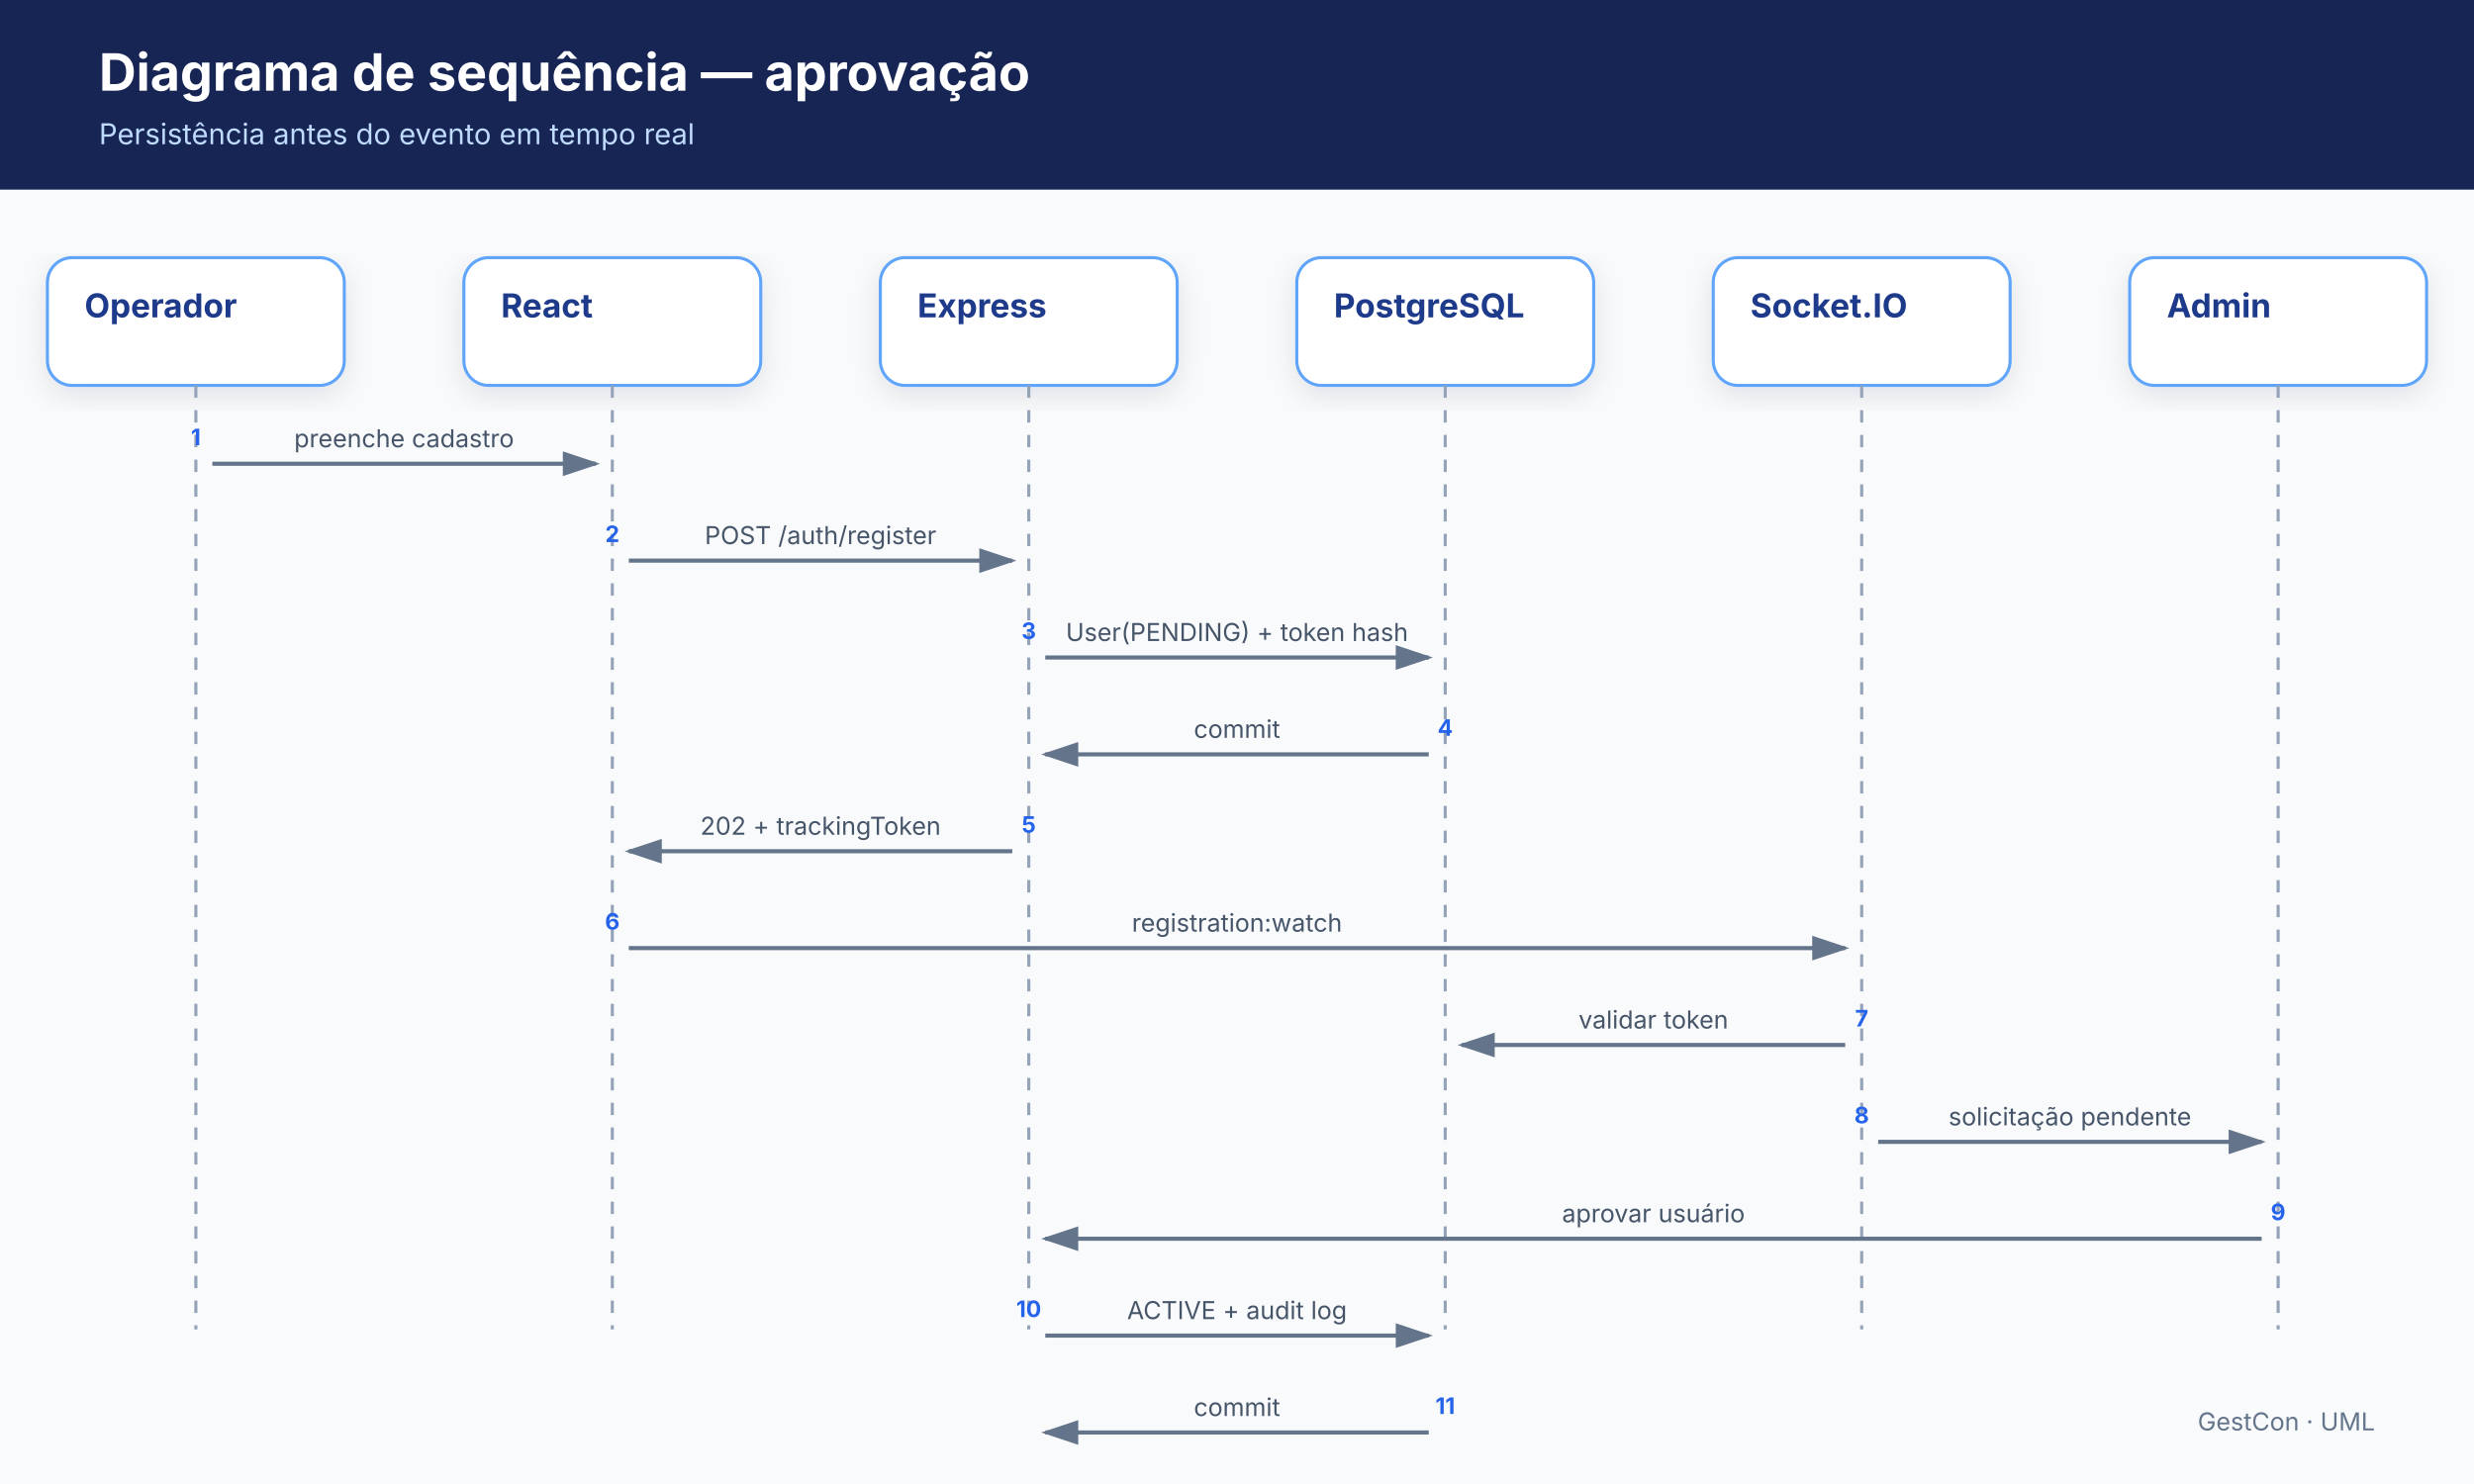
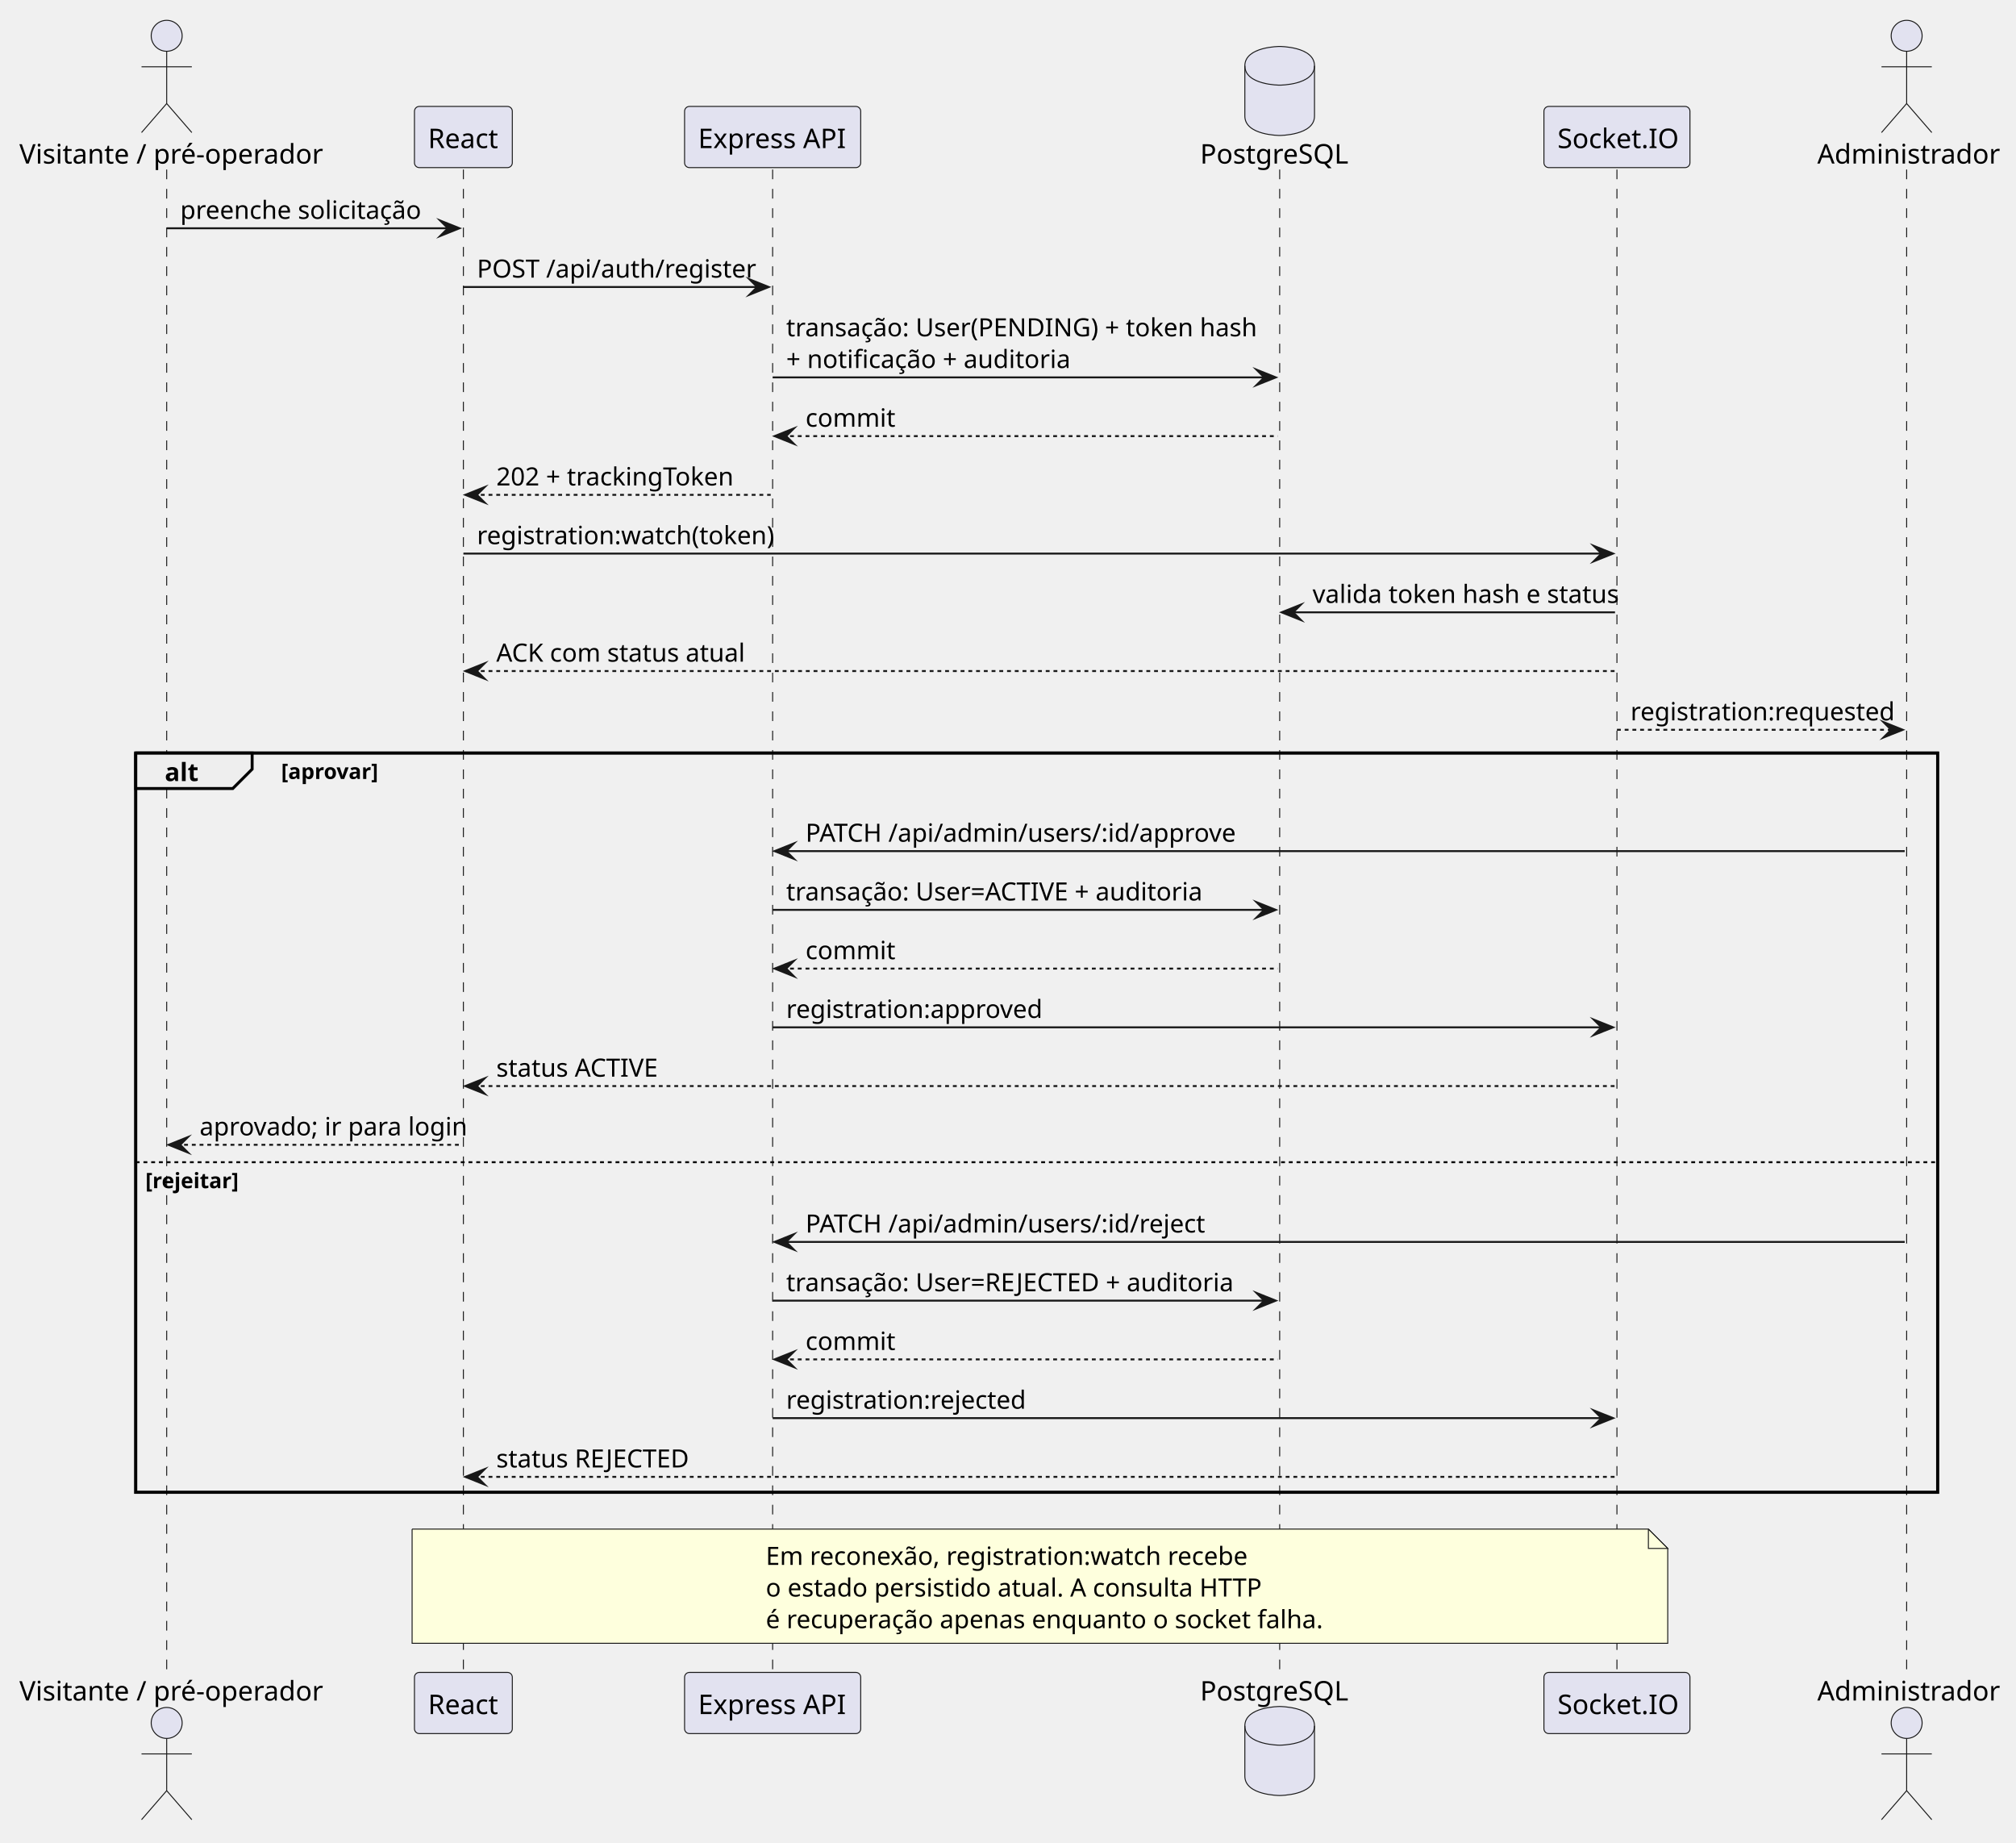
- <svg xmlns="http://www.w3.org/2000/svg" width="1200" height="720" viewBox="0 0 1200 720" role="img" aria-label="Diagrama de sequência — aprovação">
-   <defs>
-     <marker id="arrow" markerWidth="10" markerHeight="10" refX="8" refY="3" orient="auto">
-       <path d="M0,0 L0,6 L9,3 z" fill="#64748b" />
-     </marker>
-     <filter id="shadow" x="-10%" y="-10%" width="120%" height="130%">
-       <feDropShadow dx="0" dy="4" stdDeviation="7" flood-color="#0f172a" flood-opacity="0.10" />
-     </filter>
-   </defs>
-   <rect width="100%" height="100%" fill="#f8fafc" />
-   <rect x="0" y="0" width="100%" height="92" fill="#172554" />
-   <text x="48" y="44" font-family="Inter,Arial,sans-serif" font-size="25" font-weight="700" fill="#fff">Diagrama de sequência — aprovação</text>
-   <text x="48" y="70" font-family="Inter,Arial,sans-serif" font-size="14" fill="#bfdbfe">Persistência antes do evento em tempo real</text>
-   <g filter="url(#shadow)">
-     <rect x="23" y="125" width="144" height="62" rx="12" fill="#fff" stroke="#60a5fa" stroke-width="1.5" />
+ <svg xmlns="http://www.w3.org/2000/svg" version="1.1" data-diagram-type="SEQUENCE" style="width:1042px;height:952px;background:#FFFFFF;" width="1042px" height="952px" viewBox="0 0 1042 952" zoomAndPan="magnify" preserveAspectRatio="none" contentStyleType="text/css">
+   <defs />
+   <g font-family="sans-serif" lengthAdjust="spacing">
+     <rect x="70.151" y="389.125" width="931.327" height="382.055" fill="none" style="stroke:#000;stroke-width:1.5;" />
+     <g>
+       <rect x="82.651" y="87.609" width="8" height="776.625" fill="#000" fill-opacity="0" />
+       <line x1="86.151" y1="87.609" x2="86.151" y2="864.234" style="stroke:#181818;stroke-width:0.5;stroke-dasharray:5,5;" />
+     </g>
+     <g>
+       <rect x="236.01" y="87.609" width="8" height="776.625" fill="#000" fill-opacity="0" />
+       <line x1="239.51" y1="87.609" x2="239.51" y2="864.234" style="stroke:#181818;stroke-width:0.5;stroke-dasharray:5,5;" />
+     </g>
+     <g>
+       <rect x="395.85" y="87.609" width="8" height="776.625" fill="#000" fill-opacity="0" />
+       <line x1="399.35" y1="87.609" x2="399.35" y2="864.234" style="stroke:#181818;stroke-width:0.5;stroke-dasharray:5,5;" />
+     </g>
+     <g>
+       <rect x="657.919" y="87.609" width="8" height="776.625" fill="#000" fill-opacity="0" />
+       <line x1="661.419" y1="87.609" x2="661.419" y2="864.234" style="stroke:#181818;stroke-width:0.5;stroke-dasharray:5,5;" />
+     </g>
+     <g>
+       <rect x="832.238" y="87.609" width="8" height="776.625" fill="#000" fill-opacity="0" />
+       <line x1="835.738" y1="87.609" x2="835.738" y2="864.234" style="stroke:#181818;stroke-width:0.5;stroke-dasharray:5,5;" />
+     </g>
+     <g>
+       <rect x="981.979" y="87.609" width="8" height="776.625" fill="#000" fill-opacity="0" />
+       <line x1="985.479" y1="87.609" x2="985.479" y2="864.234" style="stroke:#181818;stroke-width:0.5;stroke-dasharray:5,5;" />
+     </g>
+     <text x="10" y="84.533" fill="#000" font-size="14" textLength="146.303">Visitante / pré-operador</text>
+     <ellipse cx="86.151" cy="18.5" rx="8" ry="8" fill="#E2E2F0" style="stroke:#181818;stroke-width:0.5;" />
+     <path d="M86.151,26.5 L86.151,53.5 M73.151,34.5 L99.151,34.5 M86.151,53.5 L73.151,68.5 M86.151,53.5 L99.151,68.5" style="stroke:#181818;stroke-width:0.5;" fill="none" />
+     <rect x="214.224" y="55" width="50.572" height="31.609" fill="#E2E2F0" style="stroke:#181818;stroke-width:0.5;" rx="2.5" ry="2.5" />
+     <text x="221.224" y="76.533" fill="#000" font-size="14" textLength="36.572">React</text>
+     <rect x="353.836" y="55" width="91.027" height="31.609" fill="#E2E2F0" style="stroke:#181818;stroke-width:0.5;" rx="2.5" ry="2.5" />
+     <text x="360.836" y="76.533" fill="#000" font-size="14" textLength="77.027">Express API</text>
+     <text x="620.288" y="84.533" fill="#000" font-size="14" textLength="76.262">PostgreSQL</text>
+     <path d="M643.419,34 C643.419,24 661.419,24 661.419,24 C661.419,24 679.419,24 679.419,34 L679.419,60 C679.419,70 661.419,70 661.419,70 C661.419,70 643.419,70 643.419,60 L643.419,34" style="stroke:#181818;stroke-width:0.5;" fill="#E2E2F0" />
+     <path d="M643.419,34 C643.419,44 661.419,44 661.419,44 C661.419,44 679.419,44 679.419,34" style="stroke:#181818;stroke-width:0.5;" fill="none" />
+     <rect x="798.003" y="55" width="75.469" height="31.609" fill="#E2E2F0" style="stroke:#181818;stroke-width:0.5;" rx="2.5" ry="2.5" />
+     <text x="805.003" y="76.533" fill="#000" font-size="14" textLength="61.469">Socket.IO</text>
+     <text x="939.296" y="84.533" fill="#000" font-size="14" textLength="86.365">Administrador</text>
+     <ellipse cx="985.479" cy="18.5" rx="8" ry="8" fill="#E2E2F0" style="stroke:#181818;stroke-width:0.5;" />
+     <path d="M985.479,26.5 L985.479,53.5 M972.479,34.5 L998.479,34.5 M985.479,53.5 L972.479,68.5 M985.479,53.5 L998.479,68.5" style="stroke:#181818;stroke-width:0.5;" fill="none" />
+     <text x="10" y="878.768" fill="#000" font-size="14" textLength="146.303">Visitante / pré-operador</text>
+     <ellipse cx="86.151" cy="890.344" rx="8" ry="8" fill="#E2E2F0" style="stroke:#181818;stroke-width:0.5;" />
+     <path d="M86.151,898.344 L86.151,925.344 M73.151,906.344 L99.151,906.344 M86.151,925.344 L73.151,940.344 M86.151,925.344 L99.151,940.344" style="stroke:#181818;stroke-width:0.5;" fill="none" />
+     <rect x="214.224" y="864.234" width="50.572" height="31.609" fill="#E2E2F0" style="stroke:#181818;stroke-width:0.5;" rx="2.5" ry="2.5" />
+     <text x="221.224" y="885.768" fill="#000" font-size="14" textLength="36.572">React</text>
+     <rect x="353.836" y="864.234" width="91.027" height="31.609" fill="#E2E2F0" style="stroke:#181818;stroke-width:0.5;" rx="2.5" ry="2.5" />
+     <text x="360.836" y="885.768" fill="#000" font-size="14" textLength="77.027">Express API</text>
+     <text x="620.288" y="878.768" fill="#000" font-size="14" textLength="76.262">PostgreSQL</text>
+     <path d="M643.419,891.844 C643.419,881.844 661.419,881.844 661.419,881.844 C661.419,881.844 679.419,881.844 679.419,891.844 L679.419,917.844 C679.419,927.844 661.419,927.844 661.419,927.844 C661.419,927.844 643.419,927.844 643.419,917.844 L643.419,891.844" style="stroke:#181818;stroke-width:0.5;" fill="#E2E2F0" />
+     <path d="M643.419,891.844 C643.419,901.844 661.419,901.844 661.419,901.844 C661.419,901.844 679.419,901.844 679.419,891.844" style="stroke:#181818;stroke-width:0.5;" fill="none" />
+     <rect x="798.003" y="864.234" width="75.469" height="31.609" fill="#E2E2F0" style="stroke:#181818;stroke-width:0.5;" rx="2.5" ry="2.5" />
+     <text x="805.003" y="885.768" fill="#000" font-size="14" textLength="61.469">Socket.IO</text>
+     <text x="939.296" y="878.768" fill="#000" font-size="14" textLength="86.365">Administrador</text>
+     <ellipse cx="985.479" cy="890.344" rx="8" ry="8" fill="#E2E2F0" style="stroke:#181818;stroke-width:0.5;" />
+     <path d="M985.479,898.344 L985.479,925.344 M972.479,906.344 L998.479,906.344 M985.479,925.344 L972.479,940.344 M985.479,925.344 L998.479,940.344" style="stroke:#181818;stroke-width:0.5;" fill="none" />
+     <polygon points="227.51,113.961,237.51,117.961,227.51,121.961,231.51,117.961" fill="#181818" style="stroke:#181818;stroke-width:1;stroke-linejoin:miter;stroke-miterlimit:10;" />
+     <line x1="86.151" y1="117.961" x2="233.51" y2="117.961" style="stroke:#181818;stroke-width:1;" />
+     <text x="93.151" y="113.104" fill="#000" font-size="13" textLength="118.517">preenche solicitação</text>
+     <polygon points="387.35,144.313,397.35,148.313,387.35,152.313,391.35,148.313" fill="#181818" style="stroke:#181818;stroke-width:1;stroke-linejoin:miter;stroke-miterlimit:10;" />
+     <line x1="239.51" y1="148.313" x2="393.35" y2="148.313" style="stroke:#181818;stroke-width:1;" />
+     <text x="246.51" y="143.456" fill="#000" font-size="13" textLength="135.84">POST /api/auth/register</text>
+     <polygon points="649.419,191.016,659.419,195.016,649.419,199.016,653.419,195.016" fill="#181818" style="stroke:#181818;stroke-width:1;stroke-linejoin:miter;stroke-miterlimit:10;" />
+     <line x1="399.35" y1="195.016" x2="655.419" y2="195.016" style="stroke:#181818;stroke-width:1;" />
+     <text x="406.35" y="173.808" fill="#000" font-size="13" textLength="238.069">transação: User(PENDING) + token hash</text>
+     <text x="406.35" y="190.159" fill="#000" font-size="13" textLength="138.036">+ notificação + auditoria</text>
+     <polygon points="410.35,221.367,400.35,225.367,410.35,229.367,406.35,225.367" fill="#181818" style="stroke:#181818;stroke-width:1;stroke-linejoin:miter;stroke-miterlimit:10;" />
+     <line x1="404.35" y1="225.367" x2="660.419" y2="225.367" style="stroke:#181818;stroke-width:1;stroke-dasharray:2,2;" />
+     <text x="416.35" y="220.511" fill="#000" font-size="13" textLength="41.888">commit</text>
+     <polygon points="250.51,251.719,240.51,255.719,250.51,259.719,246.51,255.719" fill="#181818" style="stroke:#181818;stroke-width:1;stroke-linejoin:miter;stroke-miterlimit:10;" />
+     <line x1="244.51" y1="255.719" x2="398.35" y2="255.719" style="stroke:#181818;stroke-width:1;stroke-dasharray:2,2;" />
+     <text x="256.51" y="250.862" fill="#000" font-size="13" textLength="118.155">202 + trackingToken</text>
+     <polygon points="823.738,282.07,833.738,286.07,823.738,290.07,827.738,286.07" fill="#181818" style="stroke:#181818;stroke-width:1;stroke-linejoin:miter;stroke-miterlimit:10;" />
+     <line x1="239.51" y1="286.07" x2="829.738" y2="286.07" style="stroke:#181818;stroke-width:1;" />
+     <text x="246.51" y="281.214" fill="#000" font-size="13" textLength="142.34">registration:watch(token)</text>
+     <polygon points="672.419,312.422,662.419,316.422,672.419,320.422,668.419,316.422" fill="#181818" style="stroke:#181818;stroke-width:1;stroke-linejoin:miter;stroke-miterlimit:10;" />
+     <line x1="666.419" y1="316.422" x2="834.738" y2="316.422" style="stroke:#181818;stroke-width:1;" />
+     <text x="678.419" y="311.565" fill="#000" font-size="13" textLength="150.319">valida token hash e status</text>
+     <polygon points="250.51,342.773,240.51,346.773,250.51,350.773,246.51,346.773" fill="#181818" style="stroke:#181818;stroke-width:1;stroke-linejoin:miter;stroke-miterlimit:10;" />
+     <line x1="244.51" y1="346.773" x2="834.738" y2="346.773" style="stroke:#181818;stroke-width:1;stroke-dasharray:2,2;" />
+     <text x="256.51" y="341.917" fill="#000" font-size="13" textLength="124.998">ACK com status atual</text>
+     <polygon points="973.479,373.125,983.479,377.125,973.479,381.125,977.479,377.125" fill="#181818" style="stroke:#181818;stroke-width:1;stroke-linejoin:miter;stroke-miterlimit:10;" />
+     <line x1="835.738" y1="377.125" x2="979.479" y2="377.125" style="stroke:#181818;stroke-width:1;stroke-dasharray:2,2;" />
+     <text x="842.738" y="372.269" fill="#000" font-size="13" textLength="125.741">registration:requested</text>
+     <path d="M70.151,389.125 L130.322,389.125 L130.322,397.477 L120.322,407.477 L70.151,407.477 L70.151,389.125" style="stroke:#000;stroke-width:1.5;" fill="#EEE" />
+     <rect x="70.151" y="389.125" width="931.327" height="382.055" fill="none" style="stroke:#000;stroke-width:1.5;" />
+     <text x="85.151" y="403.62" fill="#000" font-size="13" textLength="15.171" font-weight="700">alt</text>
+     <text x="145.322" y="402.544" fill="#000" font-size="11" textLength="47.679" font-weight="700">[aprovar]</text>
+     <polygon points="410.35,435.828,400.35,439.828,410.35,443.828,406.35,439.828" fill="#181818" style="stroke:#181818;stroke-width:1;stroke-linejoin:miter;stroke-miterlimit:10;" />
+     <line x1="404.35" y1="439.828" x2="984.479" y2="439.828" style="stroke:#181818;stroke-width:1;" />
+     <text x="416.35" y="434.972" fill="#000" font-size="13" textLength="210.983">PATCH /api/admin/users/:id/approve</text>
+     <polygon points="649.419,466.18,659.419,470.18,649.419,474.18,653.419,470.18" fill="#181818" style="stroke:#181818;stroke-width:1;stroke-linejoin:miter;stroke-miterlimit:10;" />
+     <line x1="399.35" y1="470.18" x2="655.419" y2="470.18" style="stroke:#181818;stroke-width:1;" />
+     <text x="406.35" y="465.323" fill="#000" font-size="13" textLength="210.99">transação: User=ACTIVE + auditoria</text>
+     <polygon points="410.35,496.531,400.35,500.531,410.35,504.531,406.35,500.531" fill="#181818" style="stroke:#181818;stroke-width:1;stroke-linejoin:miter;stroke-miterlimit:10;" />
+     <line x1="404.35" y1="500.531" x2="660.419" y2="500.531" style="stroke:#181818;stroke-width:1;stroke-dasharray:2,2;" />
+     <text x="416.35" y="495.675" fill="#000" font-size="13" textLength="41.888">commit</text>
+     <polygon points="823.738,526.883,833.738,530.883,823.738,534.883,827.738,530.883" fill="#181818" style="stroke:#181818;stroke-width:1;stroke-linejoin:miter;stroke-miterlimit:10;" />
+     <line x1="399.35" y1="530.883" x2="829.738" y2="530.883" style="stroke:#181818;stroke-width:1;" />
+     <text x="406.35" y="526.026" fill="#000" font-size="13" textLength="122.129">registration:approved</text>
+     <polygon points="250.51,557.234,240.51,561.234,250.51,565.234,246.51,561.234" fill="#181818" style="stroke:#181818;stroke-width:1;stroke-linejoin:miter;stroke-miterlimit:10;" />
+     <line x1="244.51" y1="561.234" x2="834.738" y2="561.234" style="stroke:#181818;stroke-width:1;stroke-dasharray:2,2;" />
+     <text x="256.51" y="556.378" fill="#000" font-size="13" textLength="85.249">status ACTIVE</text>
+     <polygon points="97.151,587.586,87.151,591.586,97.151,595.586,93.151,591.586" fill="#181818" style="stroke:#181818;stroke-width:1;stroke-linejoin:miter;stroke-miterlimit:10;" />
+     <line x1="91.151" y1="591.586" x2="238.51" y2="591.586" style="stroke:#181818;stroke-width:1;stroke-dasharray:2,2;" />
+     <text x="103.151" y="586.729" fill="#000" font-size="13" textLength="129.359">aprovado; ir para login</text>
+     <line x1="70.151" y1="600.586" x2="1001.479" y2="600.586" style="stroke:#000;stroke-width:1;stroke-dasharray:2,2;" />
+     <text x="75.151" y="614.005" fill="#000" font-size="11" textLength="44.016" font-weight="700">[rejeitar]</text>
+     <polygon points="410.35,637.773,400.35,641.773,410.35,645.773,406.35,641.773" fill="#181818" style="stroke:#181818;stroke-width:1;stroke-linejoin:miter;stroke-miterlimit:10;" />
+     <line x1="404.35" y1="641.773" x2="984.479" y2="641.773" style="stroke:#181818;stroke-width:1;" />
+     <text x="416.35" y="636.917" fill="#000" font-size="13" textLength="195.793">PATCH /api/admin/users/:id/reject</text>
+     <polygon points="649.419,668.125,659.419,672.125,649.419,676.125,653.419,672.125" fill="#181818" style="stroke:#181818;stroke-width:1;stroke-linejoin:miter;stroke-miterlimit:10;" />
+     <line x1="399.35" y1="672.125" x2="655.419" y2="672.125" style="stroke:#181818;stroke-width:1;" />
+     <text x="406.35" y="667.269" fill="#000" font-size="13" textLength="232.654">transação: User=REJECTED + auditoria</text>
+     <polygon points="410.35,698.477,400.35,702.477,410.35,706.477,406.35,702.477" fill="#181818" style="stroke:#181818;stroke-width:1;stroke-linejoin:miter;stroke-miterlimit:10;" />
+     <line x1="404.35" y1="702.477" x2="660.419" y2="702.477" style="stroke:#181818;stroke-width:1;stroke-dasharray:2,2;" />
+     <text x="416.35" y="697.62" fill="#000" font-size="13" textLength="41.888">commit</text>
+     <polygon points="823.738,728.828,833.738,732.828,823.738,736.828,827.738,732.828" fill="#181818" style="stroke:#181818;stroke-width:1;stroke-linejoin:miter;stroke-miterlimit:10;" />
+     <line x1="399.35" y1="732.828" x2="829.738" y2="732.828" style="stroke:#181818;stroke-width:1;" />
+     <text x="406.35" y="727.972" fill="#000" font-size="13" textLength="114.169">registration:rejected</text>
+     <polygon points="250.51,759.18,240.51,763.18,250.51,767.18,246.51,763.18" fill="#181818" style="stroke:#181818;stroke-width:1;stroke-linejoin:miter;stroke-miterlimit:10;" />
+     <line x1="244.51" y1="763.18" x2="834.738" y2="763.18" style="stroke:#181818;stroke-width:1;stroke-dasharray:2,2;" />
+     <text x="256.51" y="758.323" fill="#000" font-size="13" textLength="106.914">status REJECTED</text>
+     <path d="M213,790.18 L213,849.18 L862,849.18 L862,800.18 L852,790.18 L213,790.18" style="stroke:#181818;stroke-width:0.5;" fill="#FEFFDD" />
+     <path d="M852,790.18 L852,800.18 L862,800.18 L852,790.18" style="stroke:#181818;stroke-width:0.5;" fill="#FEFFDD" />
+     <text x="395.802" y="808.675" fill="#000" font-size="13" textLength="236.285">Em reconexão, registration:watch recebe</text>
+     <text x="395.802" y="825.026" fill="#000" font-size="13" textLength="246.403">o estado persistido atual. A consulta HTTP</text>
+     <text x="395.802" y="841.378" fill="#000" font-size="13" textLength="274.644">é recuperação apenas enquanto o socket falha.</text>
  </g>
-   <text x="41" y="154" text-anchor="start" font-family="Inter,Arial,sans-serif" font-size="16" font-weight="700" fill="#1e3a8a">Operador</text>
-   <line x1="95" y1="187" x2="95" y2="645" stroke="#94a3b8" stroke-width="1.5" stroke-dasharray="6 6" />
-   <g filter="url(#shadow)">
-     <rect x="225" y="125" width="144" height="62" rx="12" fill="#fff" stroke="#60a5fa" stroke-width="1.5" />
-   </g>
-   <text x="243" y="154" text-anchor="start" font-family="Inter,Arial,sans-serif" font-size="16" font-weight="700" fill="#1e3a8a">React</text>
-   <line x1="297" y1="187" x2="297" y2="645" stroke="#94a3b8" stroke-width="1.5" stroke-dasharray="6 6" />
-   <g filter="url(#shadow)">
-     <rect x="427" y="125" width="144" height="62" rx="12" fill="#fff" stroke="#60a5fa" stroke-width="1.5" />
-   </g>
-   <text x="445" y="154" text-anchor="start" font-family="Inter,Arial,sans-serif" font-size="16" font-weight="700" fill="#1e3a8a">Express</text>
-   <line x1="499" y1="187" x2="499" y2="645" stroke="#94a3b8" stroke-width="1.5" stroke-dasharray="6 6" />
-   <g filter="url(#shadow)">
-     <rect x="629" y="125" width="144" height="62" rx="12" fill="#fff" stroke="#60a5fa" stroke-width="1.5" />
-   </g>
-   <text x="647" y="154" text-anchor="start" font-family="Inter,Arial,sans-serif" font-size="16" font-weight="700" fill="#1e3a8a">PostgreSQL</text>
-   <line x1="701" y1="187" x2="701" y2="645" stroke="#94a3b8" stroke-width="1.5" stroke-dasharray="6 6" />
-   <g filter="url(#shadow)">
-     <rect x="831" y="125" width="144" height="62" rx="12" fill="#fff" stroke="#60a5fa" stroke-width="1.5" />
-   </g>
-   <text x="849" y="154" text-anchor="start" font-family="Inter,Arial,sans-serif" font-size="16" font-weight="700" fill="#1e3a8a">Socket.IO</text>
-   <line x1="903" y1="187" x2="903" y2="645" stroke="#94a3b8" stroke-width="1.5" stroke-dasharray="6 6" />
-   <g filter="url(#shadow)">
-     <rect x="1033" y="125" width="144" height="62" rx="12" fill="#fff" stroke="#60a5fa" stroke-width="1.5" />
-   </g>
-   <text x="1051" y="154" text-anchor="start" font-family="Inter,Arial,sans-serif" font-size="16" font-weight="700" fill="#1e3a8a">Admin</text>
-   <line x1="1105" y1="187" x2="1105" y2="645" stroke="#94a3b8" stroke-width="1.5" stroke-dasharray="6 6" />
-   <line x1="103" y1="225" x2="289" y2="225" stroke="#64748b" stroke-width="2" marker-end="url(#arrow)" />
-   <text x="196" y="217" text-anchor="middle" font-family="Inter,Arial,sans-serif" font-size="12" font-weight="400" fill="#475569">preenche cadastro</text>
-   <text x="95" y="216" text-anchor="middle" font-family="Inter,Arial,sans-serif" font-size="11" font-weight="700" fill="#2563eb">1</text>
-   <line x1="305" y1="272" x2="491" y2="272" stroke="#64748b" stroke-width="2" marker-end="url(#arrow)" />
-   <text x="398" y="264" text-anchor="middle" font-family="Inter,Arial,sans-serif" font-size="12" font-weight="400" fill="#475569">POST /auth/register</text>
-   <text x="297" y="263" text-anchor="middle" font-family="Inter,Arial,sans-serif" font-size="11" font-weight="700" fill="#2563eb">2</text>
-   <line x1="507" y1="319" x2="693" y2="319" stroke="#64748b" stroke-width="2" marker-end="url(#arrow)" />
-   <text x="600" y="311" text-anchor="middle" font-family="Inter,Arial,sans-serif" font-size="12" font-weight="400" fill="#475569">User(PENDING) + token hash</text>
-   <text x="499" y="310" text-anchor="middle" font-family="Inter,Arial,sans-serif" font-size="11" font-weight="700" fill="#2563eb">3</text>
-   <line x1="693" y1="366" x2="507" y2="366" stroke="#64748b" stroke-width="2" marker-end="url(#arrow)" />
-   <text x="600" y="358" text-anchor="middle" font-family="Inter,Arial,sans-serif" font-size="12" font-weight="400" fill="#475569">commit</text>
-   <text x="701" y="357" text-anchor="middle" font-family="Inter,Arial,sans-serif" font-size="11" font-weight="700" fill="#2563eb">4</text>
-   <line x1="491" y1="413" x2="305" y2="413" stroke="#64748b" stroke-width="2" marker-end="url(#arrow)" />
-   <text x="398" y="405" text-anchor="middle" font-family="Inter,Arial,sans-serif" font-size="12" font-weight="400" fill="#475569">202 + trackingToken</text>
-   <text x="499" y="404" text-anchor="middle" font-family="Inter,Arial,sans-serif" font-size="11" font-weight="700" fill="#2563eb">5</text>
-   <line x1="305" y1="460" x2="895" y2="460" stroke="#64748b" stroke-width="2" marker-end="url(#arrow)" />
-   <text x="600" y="452" text-anchor="middle" font-family="Inter,Arial,sans-serif" font-size="12" font-weight="400" fill="#475569">registration:watch</text>
-   <text x="297" y="451" text-anchor="middle" font-family="Inter,Arial,sans-serif" font-size="11" font-weight="700" fill="#2563eb">6</text>
-   <line x1="895" y1="507" x2="709" y2="507" stroke="#64748b" stroke-width="2" marker-end="url(#arrow)" />
-   <text x="802" y="499" text-anchor="middle" font-family="Inter,Arial,sans-serif" font-size="12" font-weight="400" fill="#475569">validar token</text>
-   <text x="903" y="498" text-anchor="middle" font-family="Inter,Arial,sans-serif" font-size="11" font-weight="700" fill="#2563eb">7</text>
-   <line x1="911" y1="554" x2="1097" y2="554" stroke="#64748b" stroke-width="2" marker-end="url(#arrow)" />
-   <text x="1004" y="546" text-anchor="middle" font-family="Inter,Arial,sans-serif" font-size="12" font-weight="400" fill="#475569">solicitação pendente</text>
-   <text x="903" y="545" text-anchor="middle" font-family="Inter,Arial,sans-serif" font-size="11" font-weight="700" fill="#2563eb">8</text>
-   <line x1="1097" y1="601" x2="507" y2="601" stroke="#64748b" stroke-width="2" marker-end="url(#arrow)" />
-   <text x="802" y="593" text-anchor="middle" font-family="Inter,Arial,sans-serif" font-size="12" font-weight="400" fill="#475569">aprovar usuário</text>
-   <text x="1105" y="592" text-anchor="middle" font-family="Inter,Arial,sans-serif" font-size="11" font-weight="700" fill="#2563eb">9</text>
-   <line x1="507" y1="648" x2="693" y2="648" stroke="#64748b" stroke-width="2" marker-end="url(#arrow)" />
-   <text x="600" y="640" text-anchor="middle" font-family="Inter,Arial,sans-serif" font-size="12" font-weight="400" fill="#475569">ACTIVE + audit log</text>
-   <text x="499" y="639" text-anchor="middle" font-family="Inter,Arial,sans-serif" font-size="11" font-weight="700" fill="#2563eb">10</text>
-   <line x1="693" y1="695" x2="507" y2="695" stroke="#64748b" stroke-width="2" marker-end="url(#arrow)" />
-   <text x="600" y="687" text-anchor="middle" font-family="Inter,Arial,sans-serif" font-size="12" font-weight="400" fill="#475569">commit</text>
-   <text x="701" y="686" text-anchor="middle" font-family="Inter,Arial,sans-serif" font-size="11" font-weight="700" fill="#2563eb">11</text>
-   <line x1="507" y1="742" x2="895" y2="742" stroke="#64748b" stroke-width="2" marker-end="url(#arrow)" />
-   <text x="701" y="734" text-anchor="middle" font-family="Inter,Arial,sans-serif" font-size="12" font-weight="400" fill="#475569">registration:approved</text>
-   <text x="499" y="733" text-anchor="middle" font-family="Inter,Arial,sans-serif" font-size="11" font-weight="700" fill="#2563eb">12</text>
-   <line x1="895" y1="789" x2="305" y2="789" stroke="#64748b" stroke-width="2" marker-end="url(#arrow)" />
-   <text x="600" y="781" text-anchor="middle" font-family="Inter,Arial,sans-serif" font-size="12" font-weight="400" fill="#475569">status ACTIVE</text>
-   <text x="903" y="780" text-anchor="middle" font-family="Inter,Arial,sans-serif" font-size="11" font-weight="700" fill="#2563eb">13</text>
-   <text x="1152" y="694" text-anchor="end" font-family="Inter,Arial,sans-serif" font-size="12" fill="#64748b">GestCon · UML</text>
</svg>
